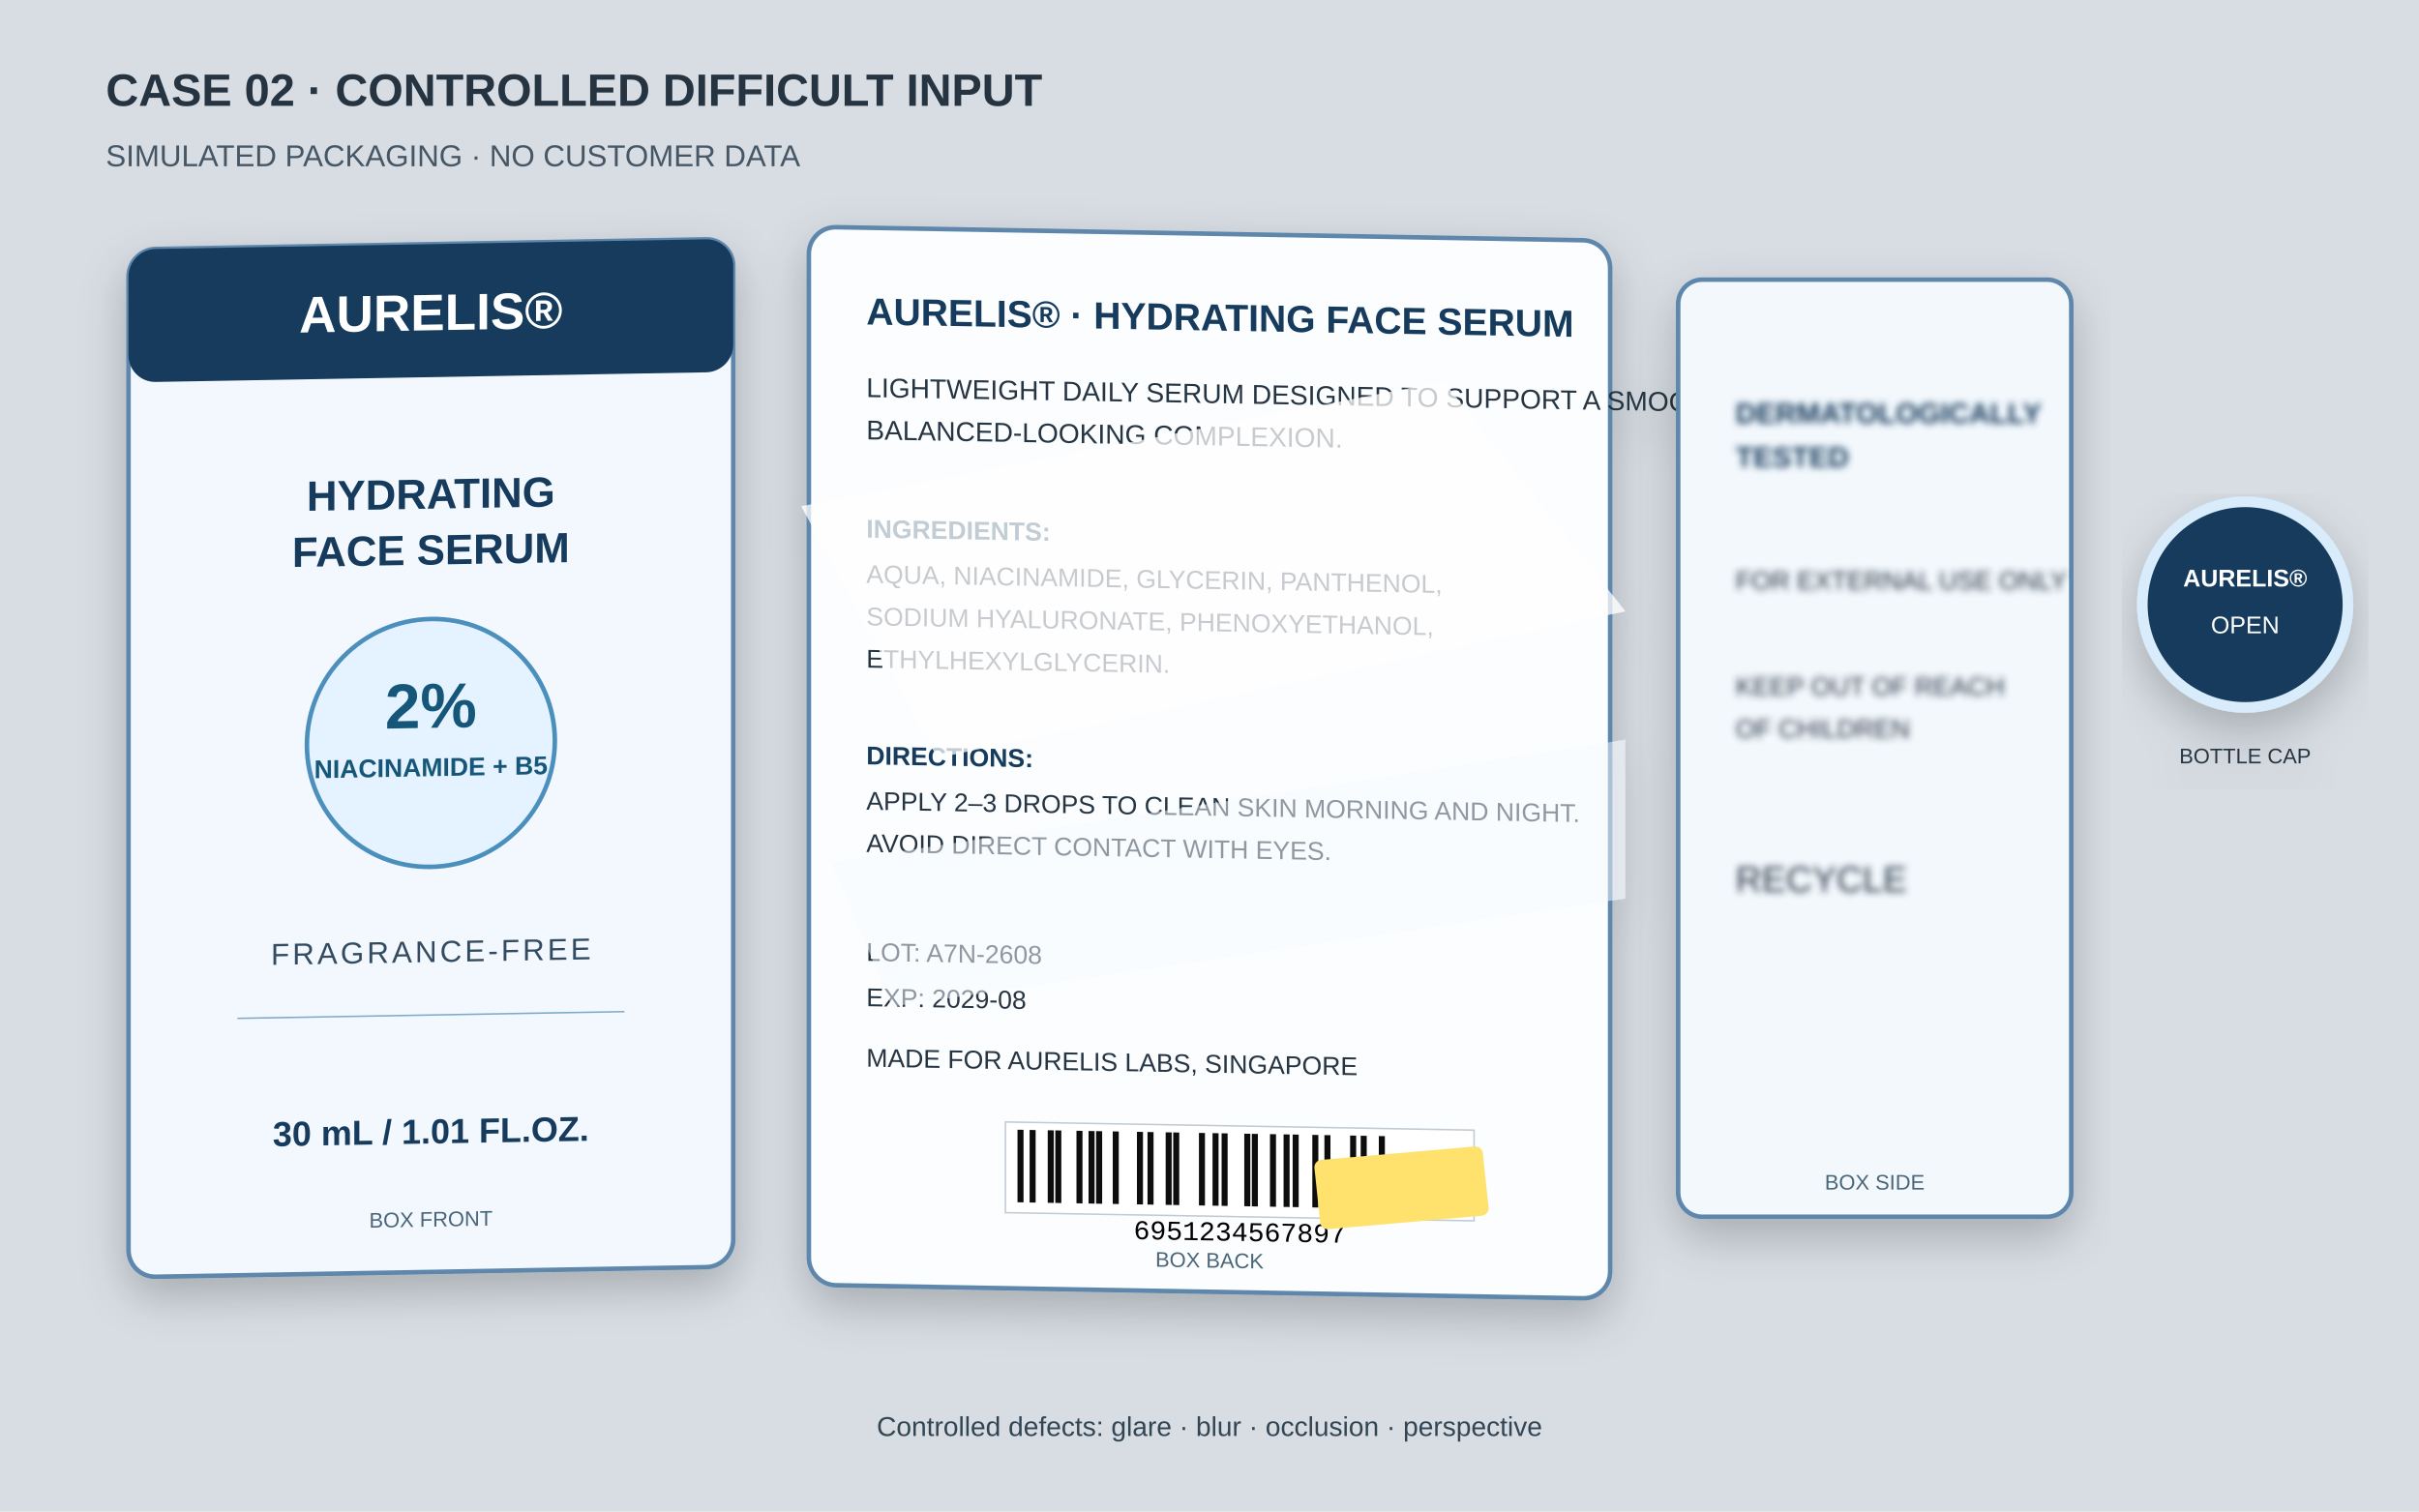
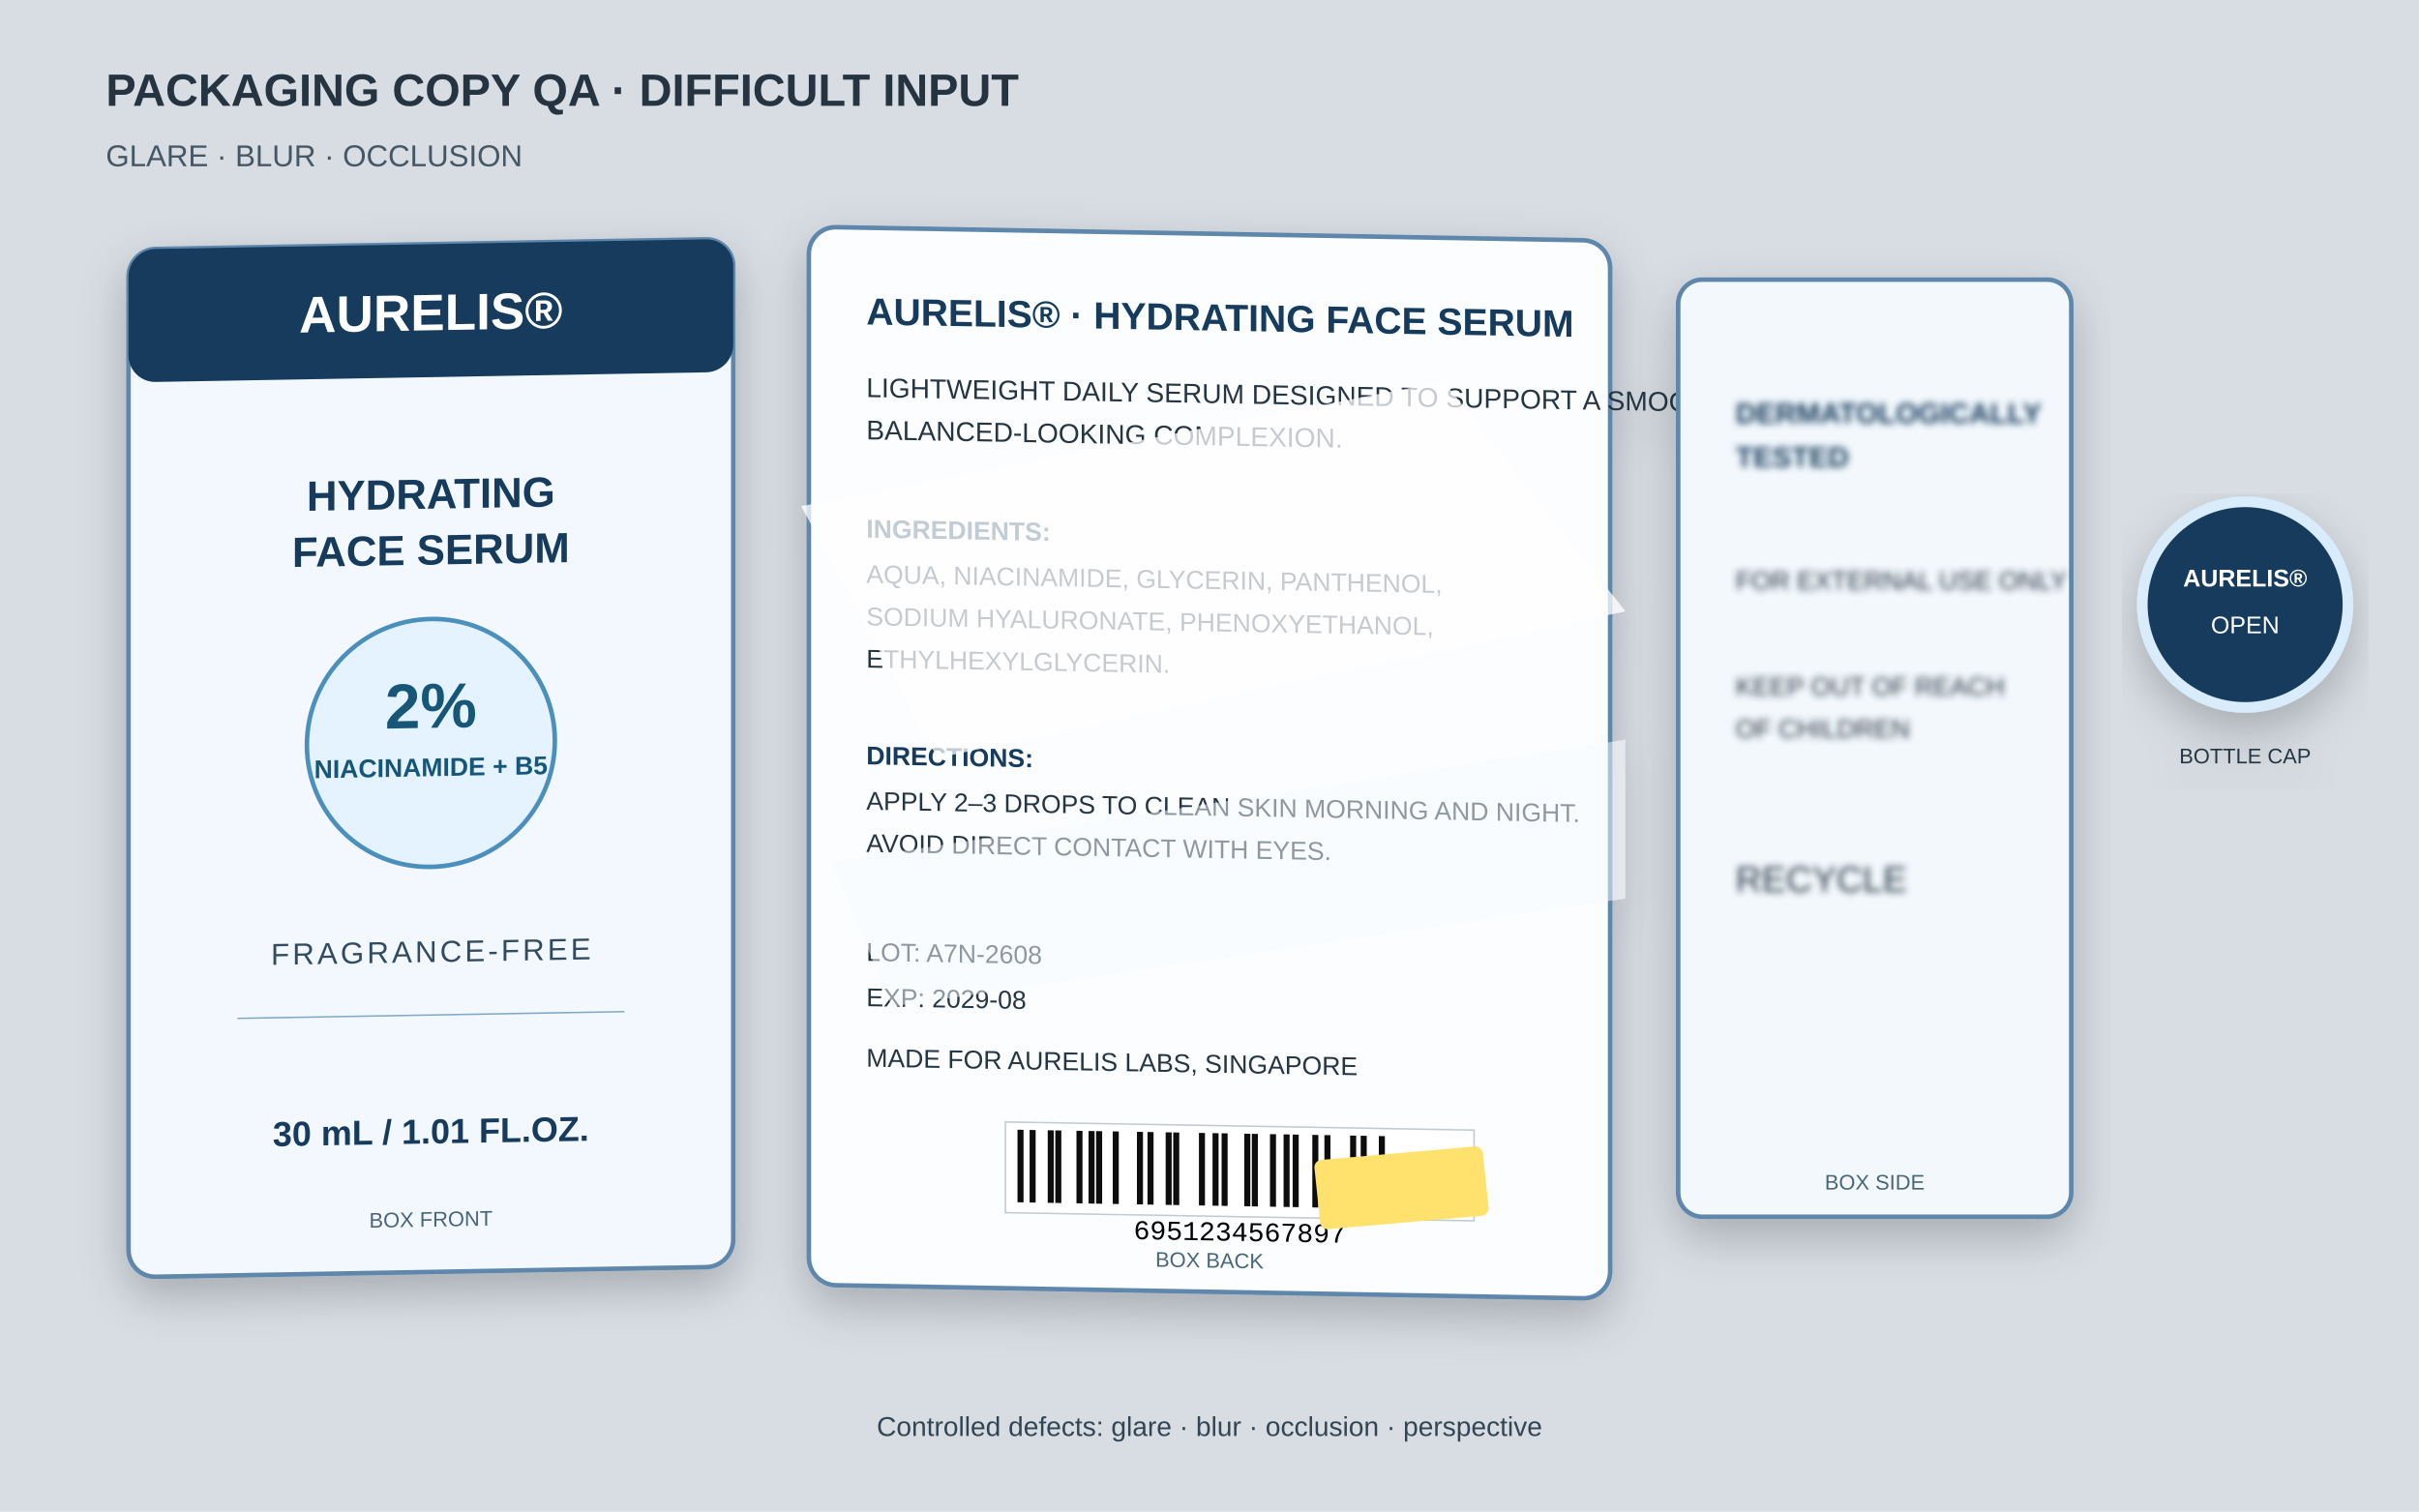
<svg xmlns="http://www.w3.org/2000/svg" width="1600" height="1000" viewBox="0 0 1600 1000">
  <defs>
    <linearGradient id="bg" x1="0" y1="0" x2="1" y2="1">
      <stop stop-color="#d7dde3" />
      <stop offset="1" stop-color="#aeb8c3" />
    </linearGradient>
    <linearGradient id="box" x1="0" y1="0" x2="0" y2="1">
      <stop stop-color="#f9fbff" />
      <stop offset="1" stop-color="#dfeeff" />
    </linearGradient>
    <filter id="blur">
      <feGaussianBlur stdDeviation="2.4" />
    </filter>
    <filter id="shadow">
      <feDropShadow dx="0" dy="12" stdDeviation="15" flood-opacity=".22" />
    </filter>
  </defs>
  <rect width="1600" height="1000" fill="#d7dde3" />
-   <text x="70" y="70" font-family="Arial" font-size="30" font-weight="700" fill="#263442">CASE 02 · CONTROLLED DIFFICULT INPUT</text>
-   <text x="70" y="110" font-family="Arial" font-size="20" fill="#465665">SIMULATED PACKAGING · NO CUSTOMER DATA</text>
+   <text x="70" y="70" font-family="Arial" font-size="30" font-weight="700" fill="#263442">PACKAGING COPY QA · DIFFICULT INPUT</text>
+   <text x="70" y="110" font-family="Arial" font-size="20" fill="#465665">GLARE · BLUR · OCCLUSION</text>
  <g filter="url(#shadow)" transform="translate(85 165) skewY(-1)">
    <rect width="400" height="680" rx="18" fill="#f3f8ff" stroke="#5e87ac" stroke-width="3" />
    <rect x="0" y="0" width="400" height="88" rx="18" fill="#133b5c" />
    <text x="200" y="57" text-anchor="middle" font-family="Arial" font-size="34" font-weight="700" fill="white">AURELIS®</text>
    <text x="200" y="175" text-anchor="middle" font-family="Arial" font-size="28" font-weight="700" fill="#133b5c">HYDRATING</text>
    <text x="200" y="212" text-anchor="middle" font-family="Arial" font-size="28" font-weight="700" fill="#133b5c">FACE SERUM</text>
    <circle cx="200" cy="330" r="82" fill="#e5f2ff" stroke="#4c8fbd" stroke-width="3" />
    <text x="200" y="320" text-anchor="middle" font-family="Arial" font-size="42" font-weight="700" fill="#155779">2%</text>
    <text x="200" y="352" text-anchor="middle" font-family="Arial" font-size="17" font-weight="700" fill="#155779">NIACINAMIDE + B5</text>
    <text x="200" y="475" text-anchor="middle" font-family="Arial" font-size="20" letter-spacing="2" fill="#334c61">FRAGRANCE-FREE</text>
    <line x1="72" y1="510" x2="328" y2="510" stroke="#80a9c7" />
    <text x="200" y="595" text-anchor="middle" font-family="Arial" font-size="23" font-weight="700" fill="#133b5c">30 mL / 1.01 FL.OZ.</text>
    <text x="200" y="650" text-anchor="middle" font-family="Arial" font-size="14" fill="#496679">BOX FRONT</text>
  </g>
  <g filter="url(#shadow)" transform="translate(535 150) skewY(1)">
    <rect width="530" height="700" rx="18" fill="#fbfdff" stroke="#5e87ac" stroke-width="3" />
    <text x="38" y="64" font-family="Arial" font-size="25" font-weight="700" fill="#133b5c">AURELIS® · HYDRATING FACE SERUM</text>
    <text x="38" y="112" font-family="Arial" font-size="18" fill="#263442">LIGHTWEIGHT DAILY SERUM DESIGNED TO SUPPORT A SMOOTH,</text>
    <text x="38" y="140" font-family="Arial" font-size="18" fill="#263442">BALANCED-LOOKING COMPLEXION.</text>
    <text x="38" y="205" font-family="Arial" font-size="17" font-weight="700" fill="#133b5c">INGREDIENTS:</text>
    <text x="38" y="235" font-family="Arial" font-size="17" fill="#263442">AQUA, NIACINAMIDE, GLYCERIN, PANTHENOL,</text>
    <text x="38" y="263" font-family="Arial" font-size="17" fill="#263442">SODIUM HYALURONATE, PHENOXYETHANOL,</text>
    <text x="38" y="291" font-family="Arial" font-size="17" fill="#263442">ETHYLHEXYLGLYCERIN.</text>
    <text x="38" y="355" font-family="Arial" font-size="17" font-weight="700" fill="#133b5c">DIRECTIONS:</text>
    <text x="38" y="385" font-family="Arial" font-size="17" fill="#263442">APPLY 2–3 DROPS TO CLEAN SKIN MORNING AND NIGHT.</text>
    <text x="38" y="413" font-family="Arial" font-size="17" fill="#263442">AVOID DIRECT CONTACT WITH EYES.</text>
    <text x="38" y="485" font-family="Arial" font-size="17" fill="#263442">LOT: A7N-2608</text>
    <text x="38" y="515" font-family="Arial" font-size="17" fill="#263442">EXP: 2029-08</text>
    <text x="38" y="555" font-family="Arial" font-size="17" fill="#263442">MADE FOR AURELIS LABS, SINGAPORE</text>
    <g transform="translate(130 590)">
      <rect width="310" height="60" fill="white" stroke="#c0cbd4" />
      <path d="M10 5v48m8-48v48m12-48v48m5-48v48m14-48v48m8-48v48m5-48v48m11-48v48m16-48v48m7-48v48m12-48v48m5-48v48m17-48v48m9-48v48m6-48v48m15-48v48m5-48v48m12-48v48m9-48v48m6-48v48m13-48v48m8-48v48m17-48v48m7-48v48m12-48v48" stroke="#111" stroke-width="4" />
      <text x="155" y="76" text-anchor="middle" font-family="Courier New" font-size="18">6951234567897</text>
    </g>
    <text x="265" y="684" text-anchor="middle" font-family="Arial" font-size="14" fill="#496679">BOX BACK</text>
    <polygon points="-5,185 420,95 540,245 85,350" fill="white" opacity=".74" />
    <polygon points="15,420 540,330 540,435 55,515" fill="#f7fbff" opacity=".5" />
    <rect x="336" y="606" width="112" height="46" rx="5" fill="#ffe26d" transform="rotate(-6 392 629)" />
  </g>
  <g filter="url(#shadow)" transform="translate(1110 185)">
    <rect width="260" height="620" rx="16" fill="#f3f8fd" stroke="#5e87ac" stroke-width="3" />
    <g filter="url(#blur)">
      <text x="38" y="95" font-family="Arial" font-size="19" font-weight="700" fill="#133b5c">DERMATOLOGICALLY</text>
      <text x="38" y="124" font-family="Arial" font-size="19" font-weight="700" fill="#133b5c">TESTED</text>
      <text x="38" y="205" font-family="Arial" font-size="17" fill="#263442">FOR EXTERNAL USE ONLY</text>
      <text x="38" y="275" font-family="Arial" font-size="17" fill="#263442">KEEP OUT OF REACH</text>
      <text x="38" y="303" font-family="Arial" font-size="17" fill="#263442">OF CHILDREN</text>
      <text x="38" y="405" font-family="Arial" font-size="24" fill="#263442">RECYCLE</text>
    </g>
    <text x="130" y="602" text-anchor="middle" font-family="Arial" font-size="14" fill="#496679">BOX SIDE</text>
  </g>
  <g transform="translate(1415 330)" filter="url(#shadow)">
    <circle cx="70" cy="70" r="68" fill="#133b5c" stroke="#d8ecfb" stroke-width="7" />
    <text x="70" y="58" text-anchor="middle" font-family="Arial" font-size="16" font-weight="700" fill="white">AURELIS®</text>
    <text x="70" y="89" text-anchor="middle" font-family="Arial" font-size="16" fill="white">OPEN</text>
    <text x="70" y="175" text-anchor="middle" font-family="Arial" font-size="14" fill="#263442">BOTTLE CAP</text>
  </g>
  <text x="800" y="950" text-anchor="middle" font-family="Arial" font-size="18" fill="#334553">Controlled defects: glare · blur · occlusion · perspective</text>
</svg>
